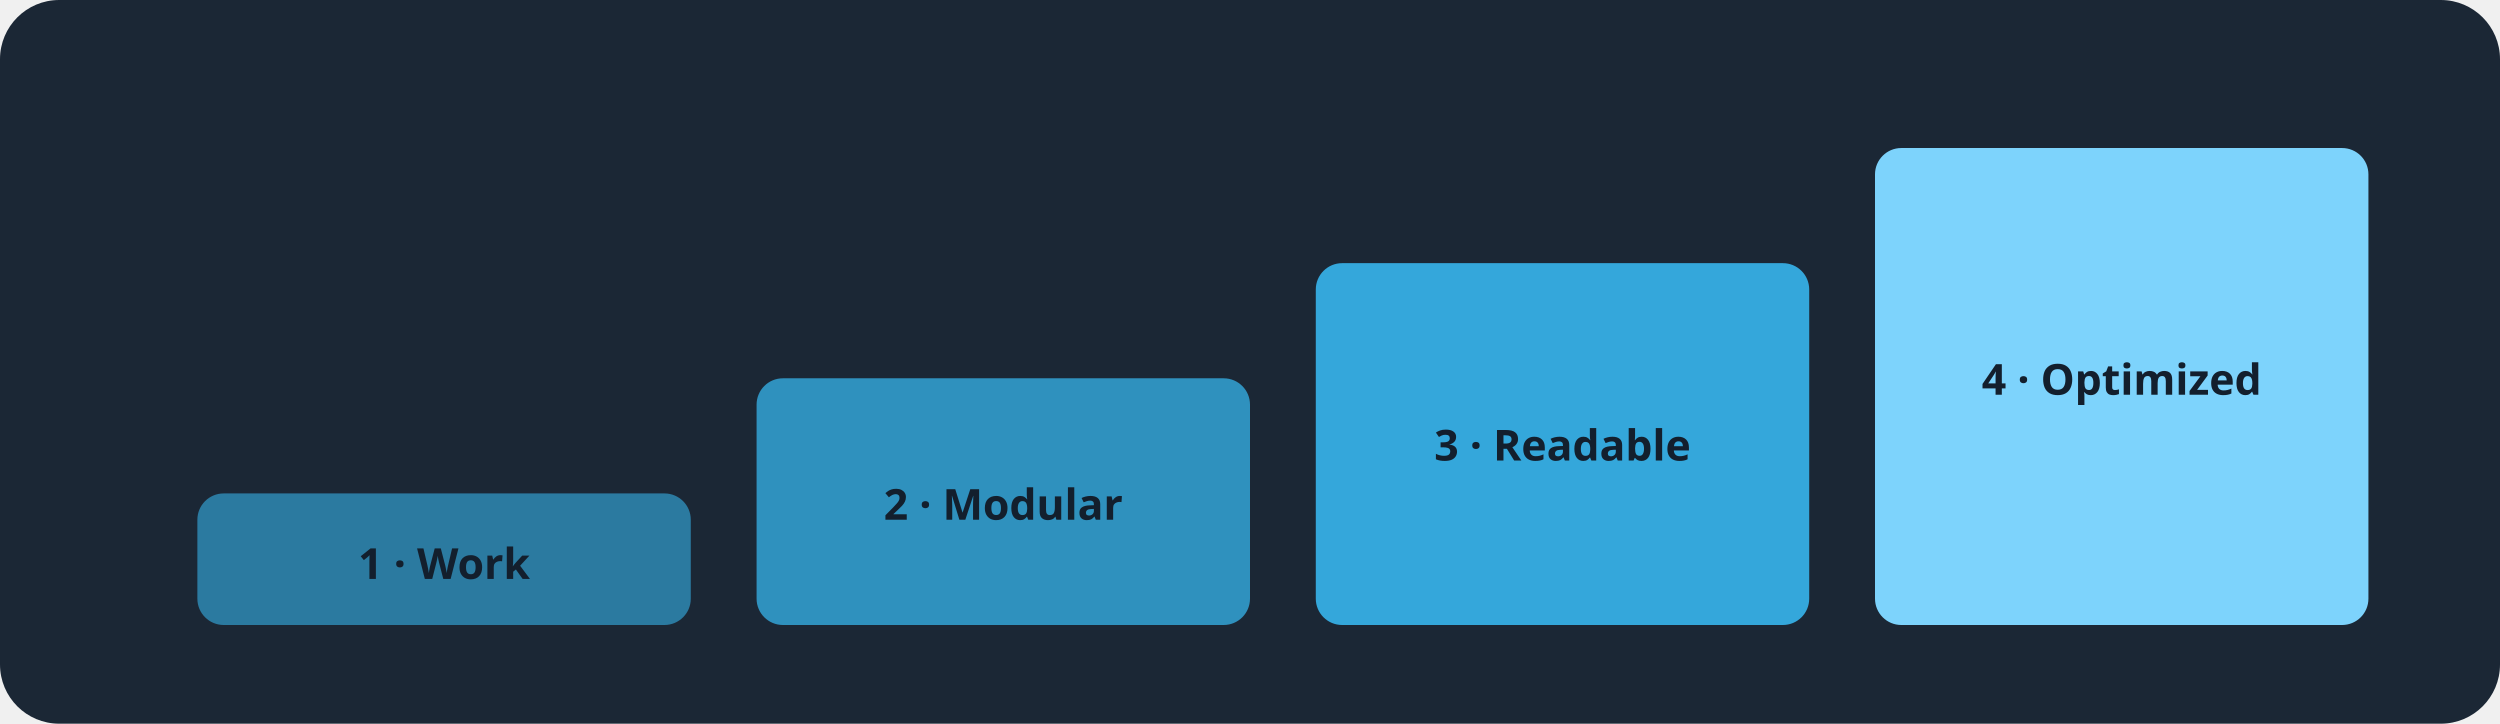
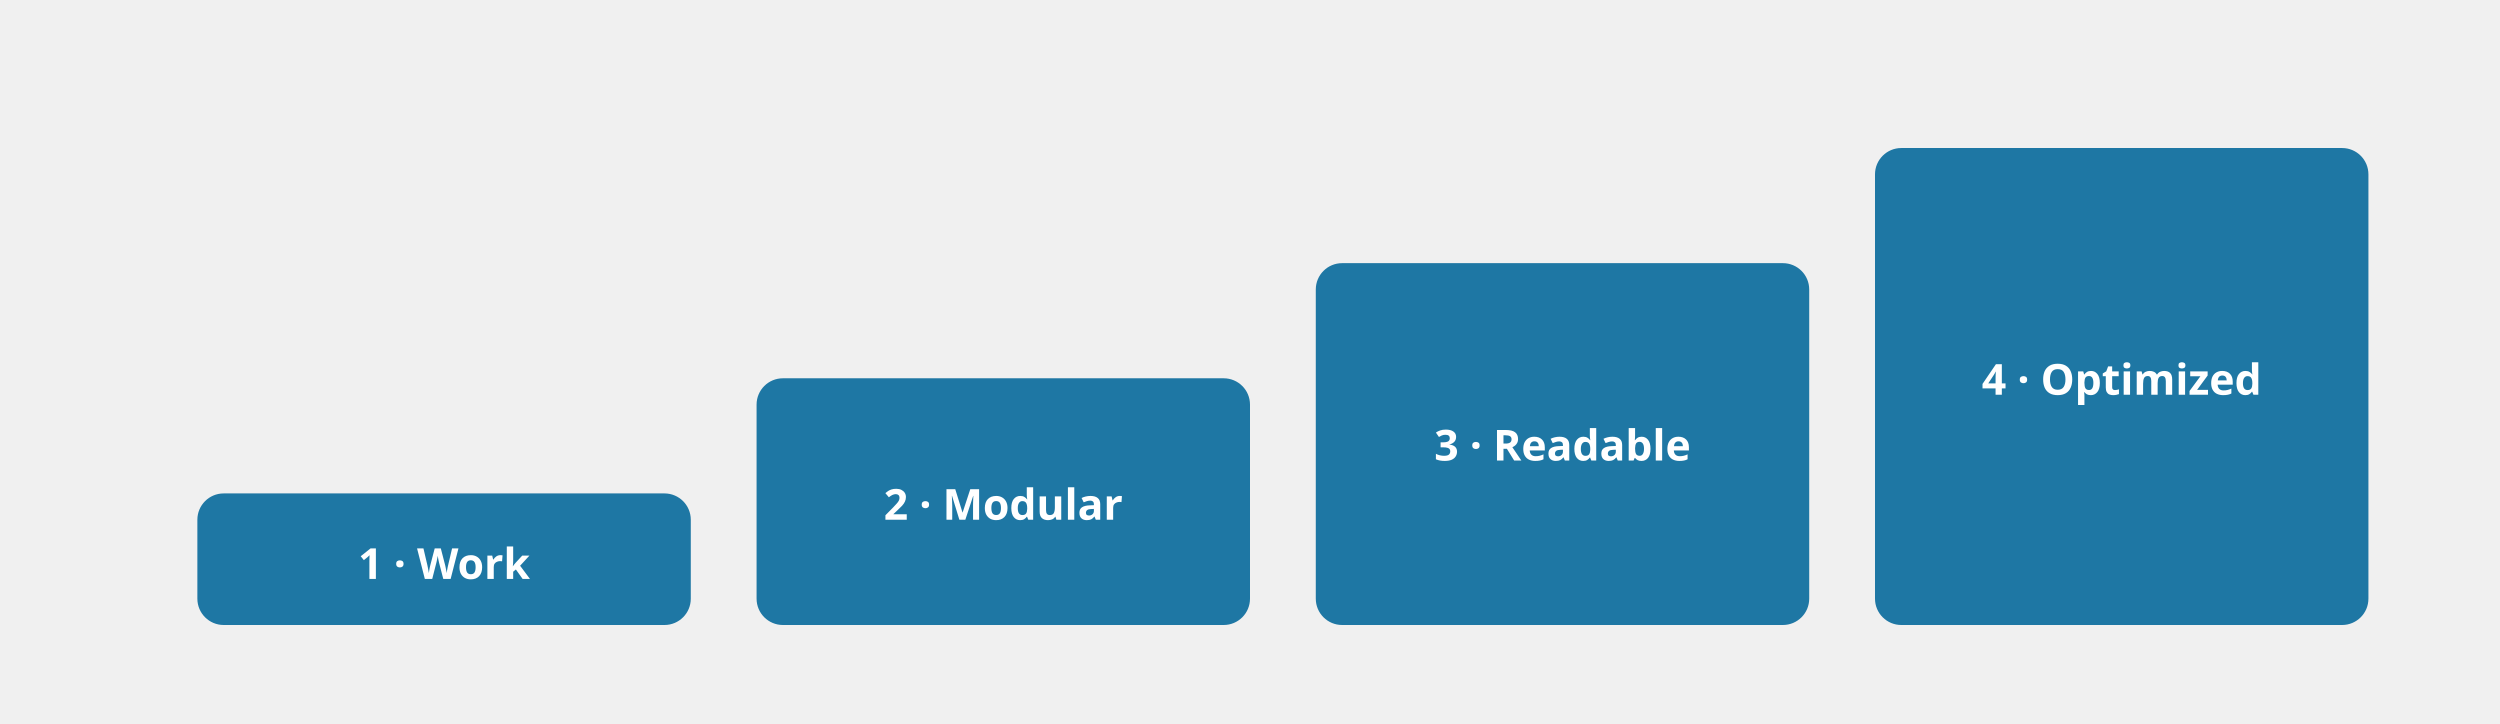
- <svg xmlns="http://www.w3.org/2000/svg" width="760" height="220" viewBox="0 0 760 220" role="img" aria-labelledby="d-how-to-succeed-in-software-development-diagram1">
-   <rect width="760" height="220" rx="18" fill="#1b2735" />
-   <g font-family="'Segoe UI',sans-serif" text-anchor="middle" font-weight="800">
-     <rect x="60" y="150" width="150" height="40" rx="8" fill="#38bdf8" opacity="0.55" />
-     <text x="135" y="176" fill="#131f2d" font-size="13">1 · Work</text>
-     <rect x="230" y="115" width="150" height="75" rx="8" fill="#38bdf8" opacity="0.7" />
-     <text x="305" y="158" fill="#131f2d" font-size="13">2 · Modular</text>
-     <rect x="400" y="80" width="150" height="110" rx="8" fill="#38bdf8" opacity="0.85" />
-     <text x="475" y="140" fill="#131f2d" font-size="13">3 · Readable</text>
-     <rect x="570" y="45" width="150" height="145" rx="8" fill="#7dd3fc" />
-     <text x="645" y="120" fill="#131f2d" font-size="13">4 · Optimized</text>
+ <svg xmlns="http://www.w3.org/2000/svg" width="760" height="220" viewBox="0 0 760 220" role="img" aria-labelledby="d-how-to-succeed-in-software-development-diagram1" font-family="system-ui, sans-serif">
+   <g text-anchor="middle" font-weight="800">
+     <rect x="60" y="150" width="150" height="40" rx="8" fill="#1e77a4" />
+     <text x="135" y="176" fill="#ffffff" font-size="13">1 · Work</text>
+     <rect x="230" y="115" width="150" height="75" rx="8" fill="#1e77a4" />
+     <text x="305" y="158" fill="#ffffff" font-size="13">2 · Modular</text>
+     <rect x="400" y="80" width="150" height="110" rx="8" fill="#1e77a4" />
+     <text x="475" y="140" fill="#ffffff" font-size="13">3 · Readable</text>
+     <rect x="570" y="45" width="150" height="145" rx="8" fill="#1e77a4" />
+     <text x="645" y="120" fill="#ffffff" font-size="13">4 · Optimized</text>
  </g>
</svg>
